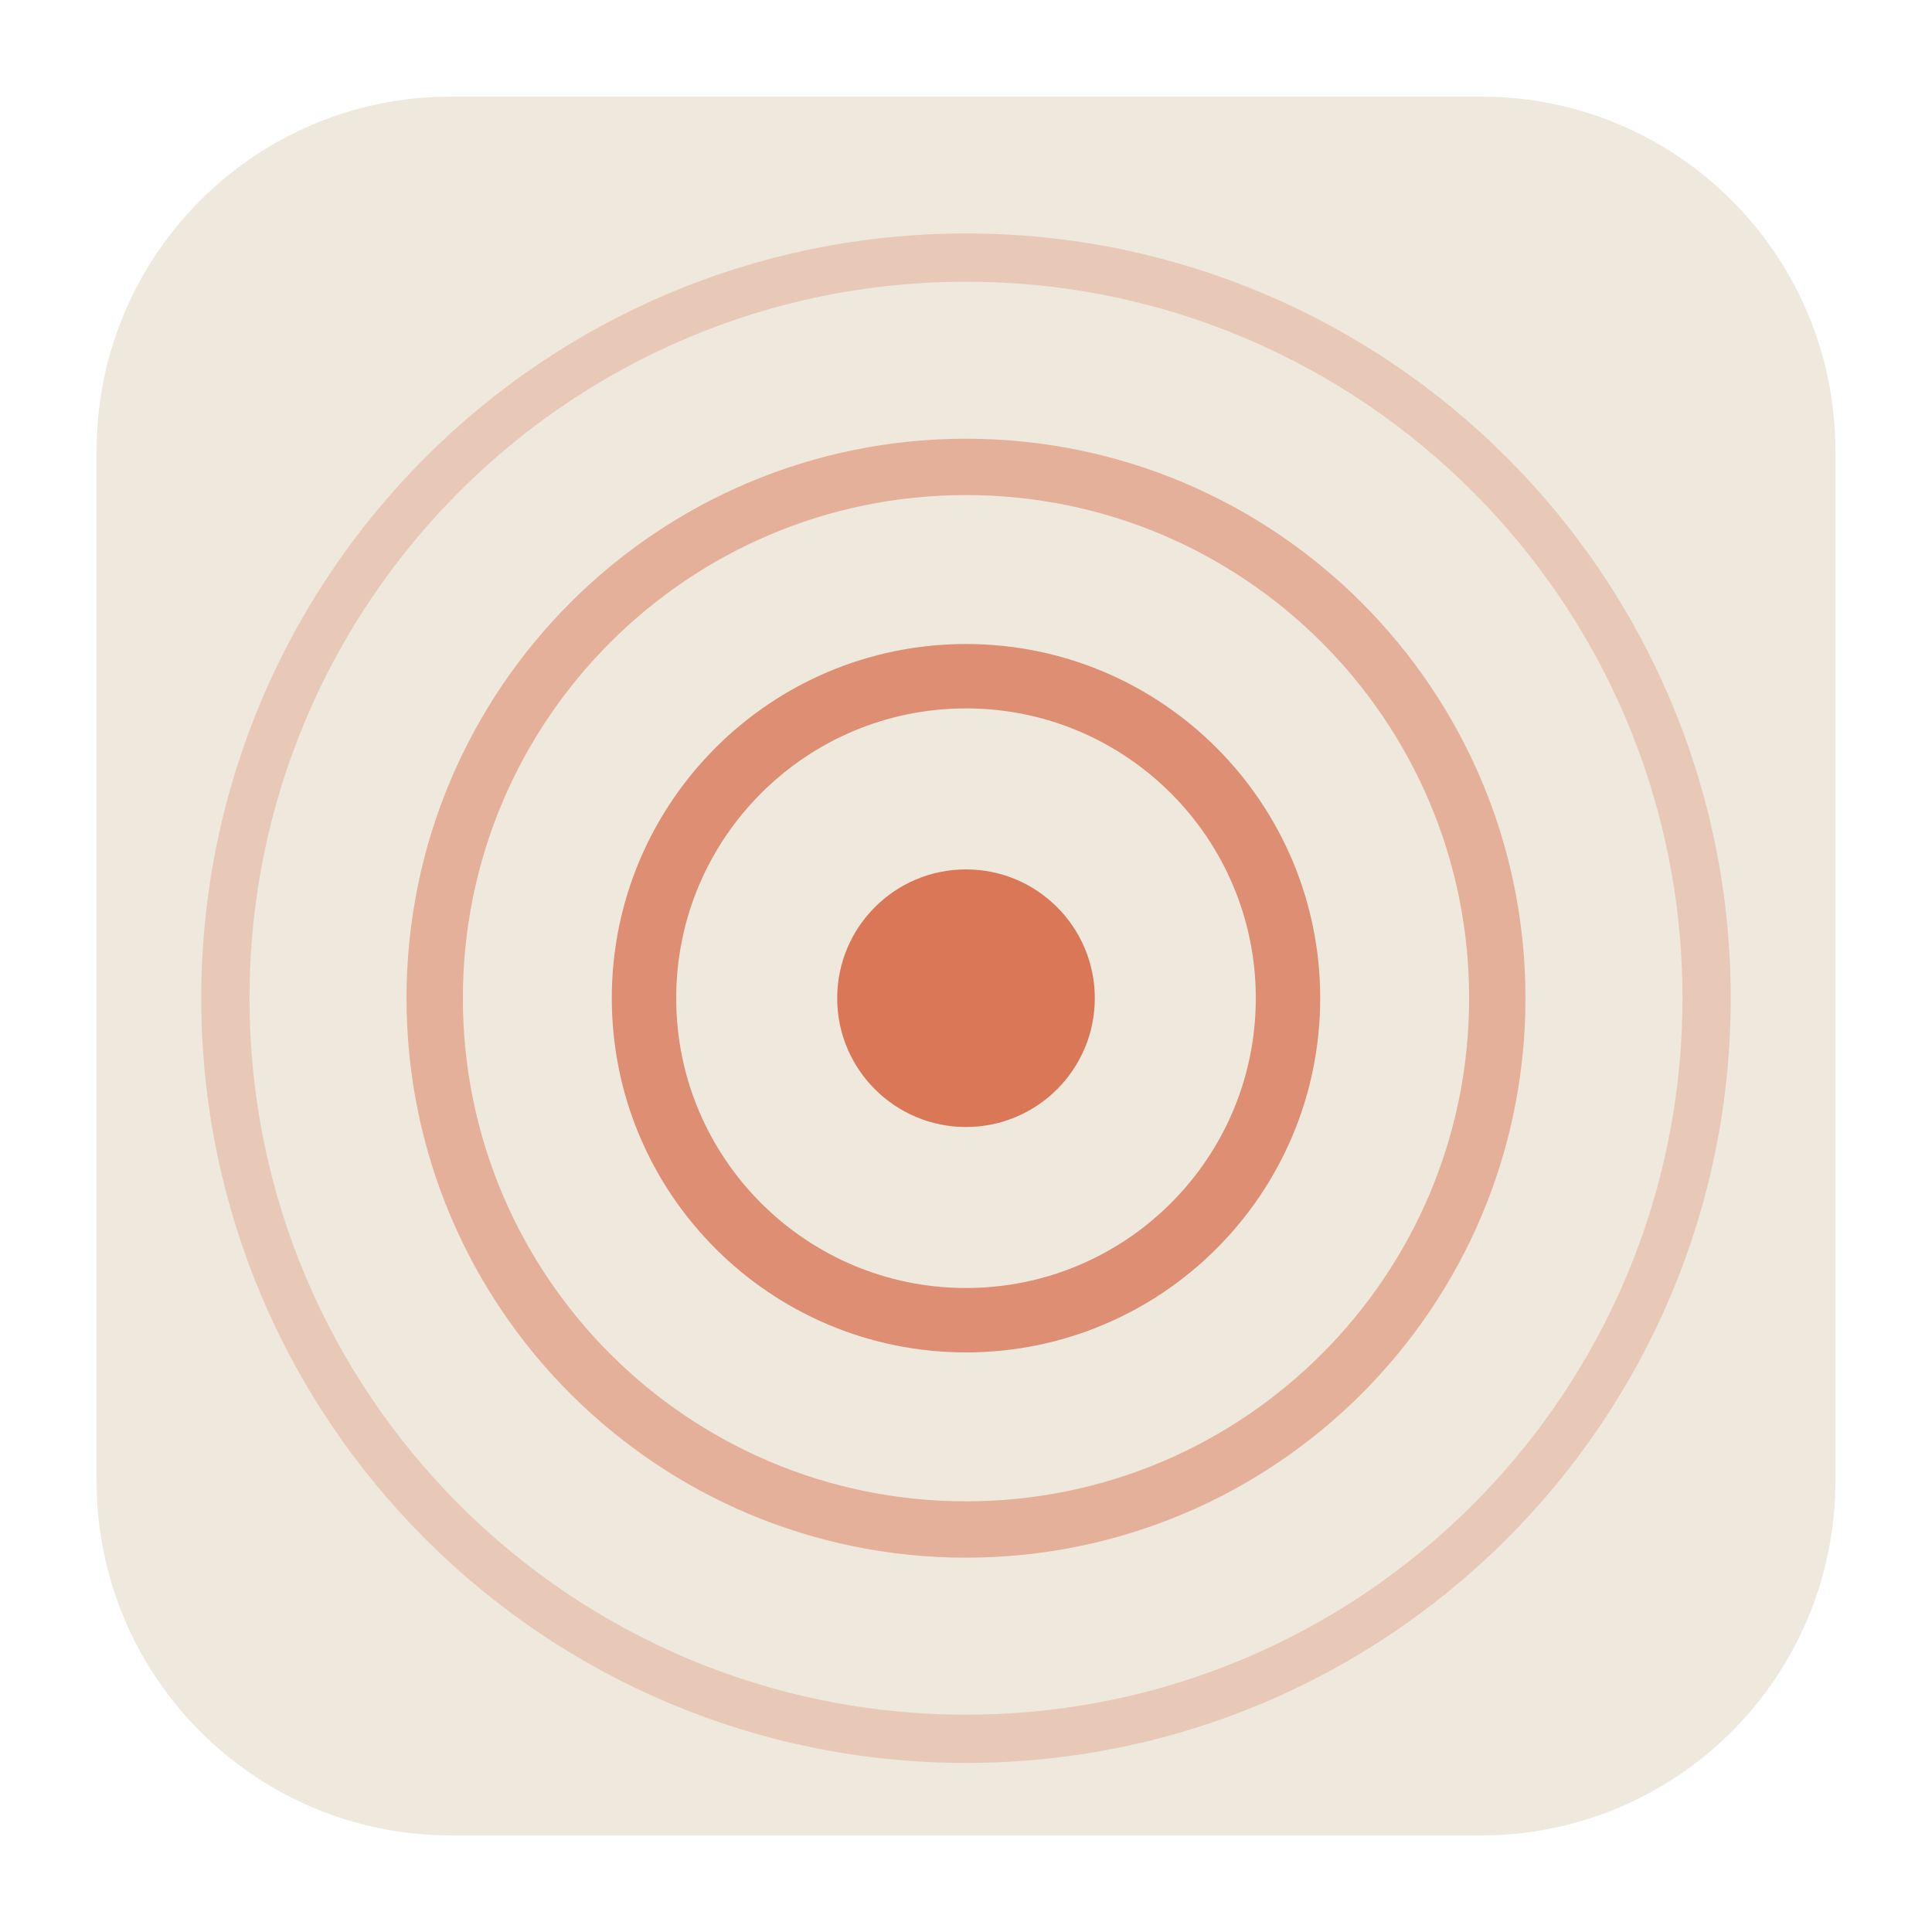
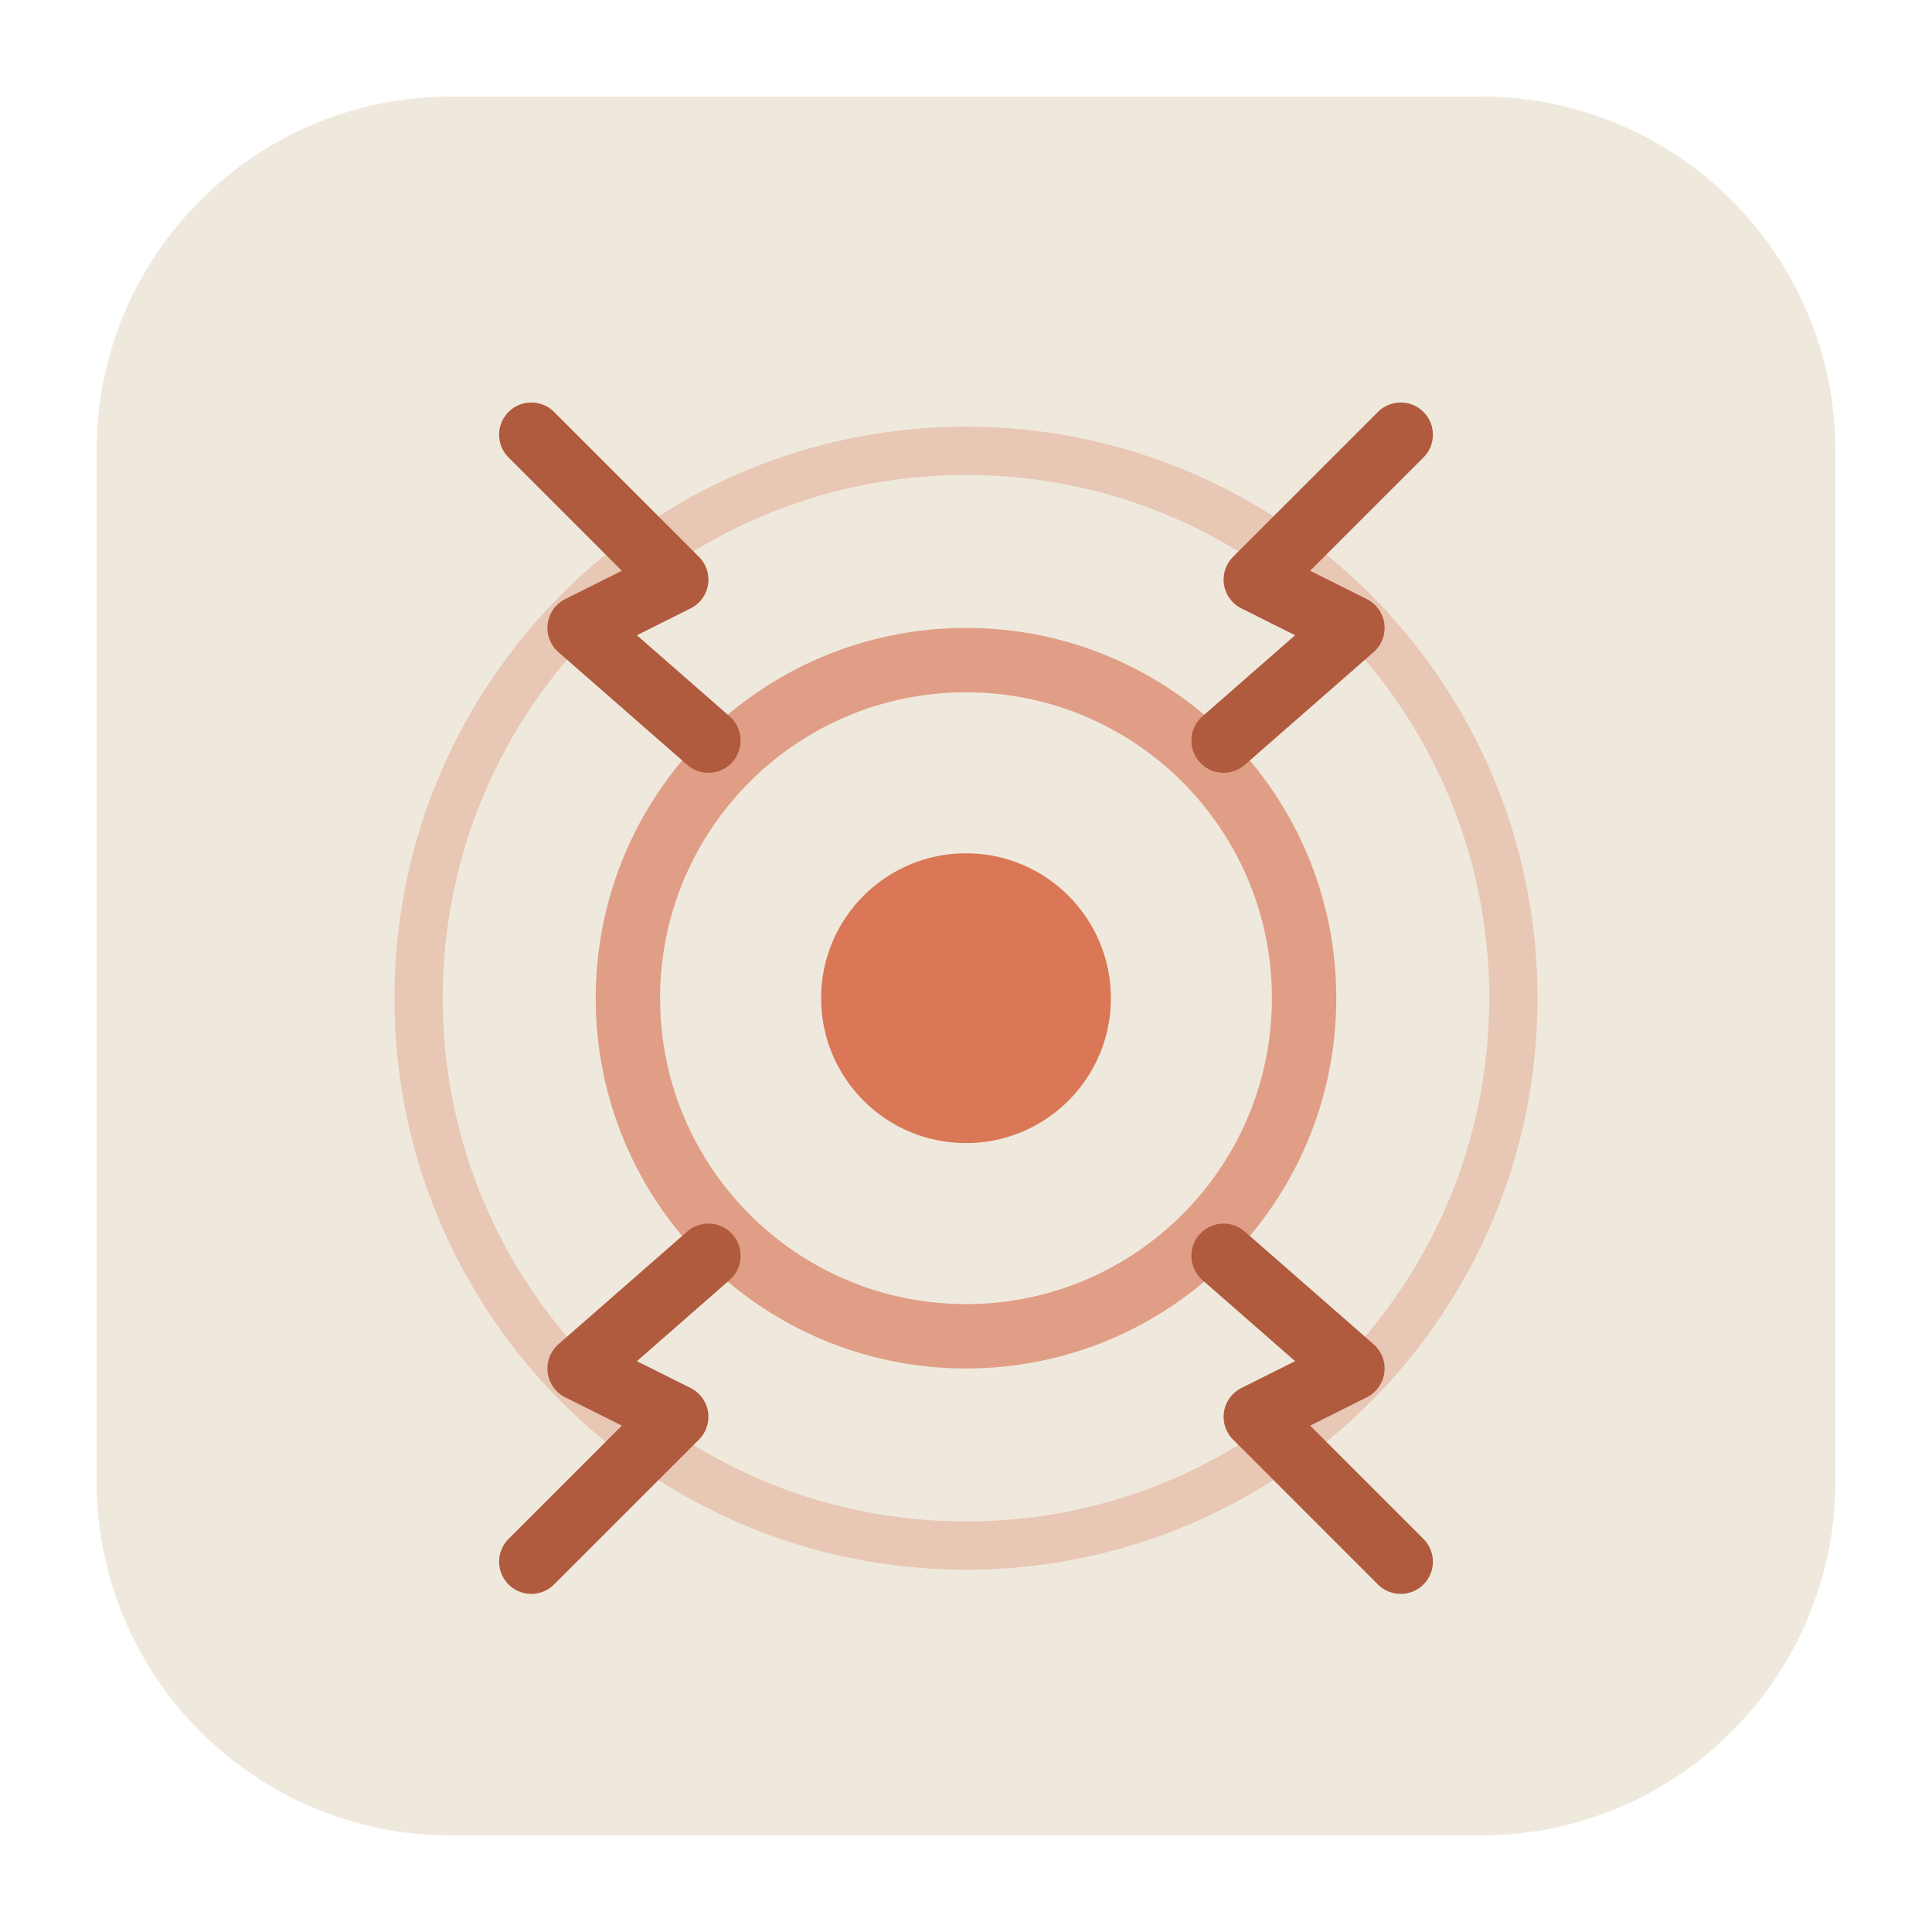
<svg xmlns="http://www.w3.org/2000/svg" viewBox="0 0 120 120" role="img" aria-label="ズキズキ">
  <rect x="6" y="6" width="108" height="108" rx="22" fill="#efe9dd" />
  <g fill="none" stroke="#d97757" stroke-linecap="round">
-     <circle cx="60" cy="62" r="46" stroke-width="3" opacity="0.28" />
-     <circle cx="60" cy="62" r="33" stroke-width="3.5" opacity="0.5" />
-     <circle cx="60" cy="62" r="20" stroke-width="4" opacity="0.8" />
+     <circle cx="60" cy="62" r="34" stroke-width="3" opacity="0.3" />
+     <circle cx="60" cy="62" r="21" stroke-width="4" opacity="0.65" />
  </g>
-   <circle cx="60" cy="62" r="8" fill="#d97757" />
+   <circle cx="60" cy="62" r="9" fill="#d97757" />
+   <g fill="none" stroke="#b05a3e" stroke-width="4" stroke-linecap="round" stroke-linejoin="round">
+     <path d="M76 46 l8 -7 -6 -3 9 -9" />
+     <path d="M44 46 l-8 -7 6 -3 -9 -9" />
+     <path d="M76 78 l8 7 -6 3 9 9" />
+     <path d="M44 78 l-8 7 6 3 -9 9" />
+   </g>
</svg>
